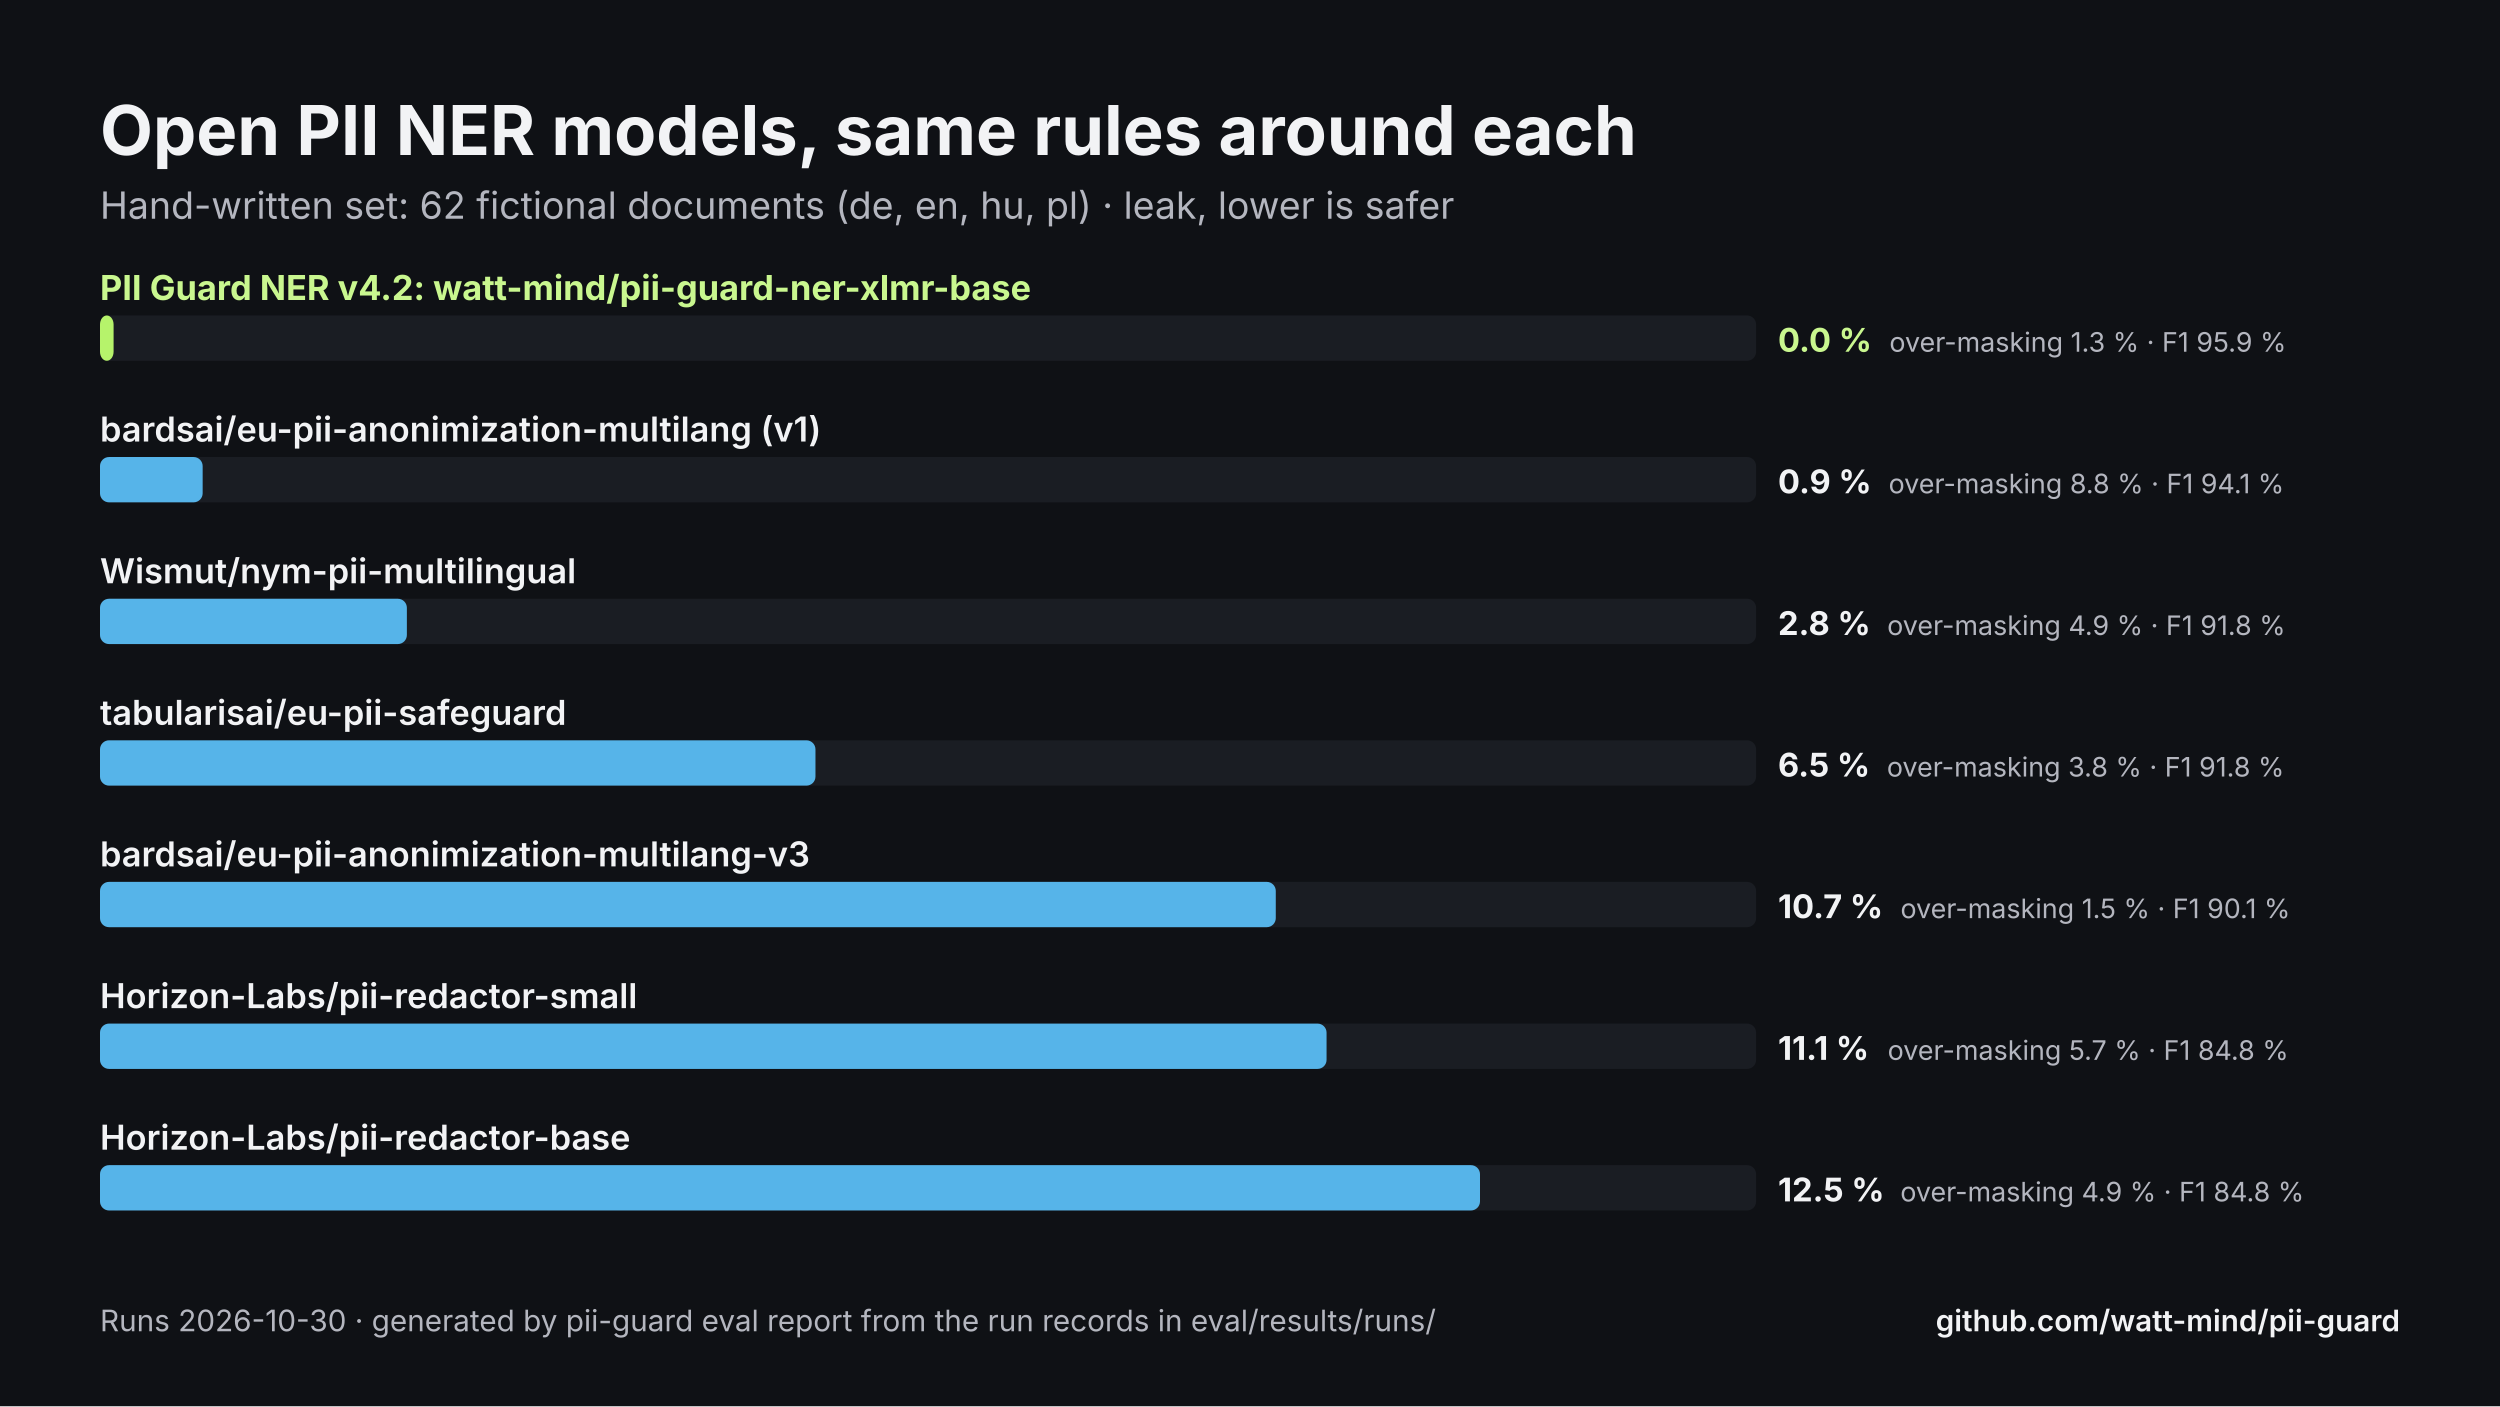
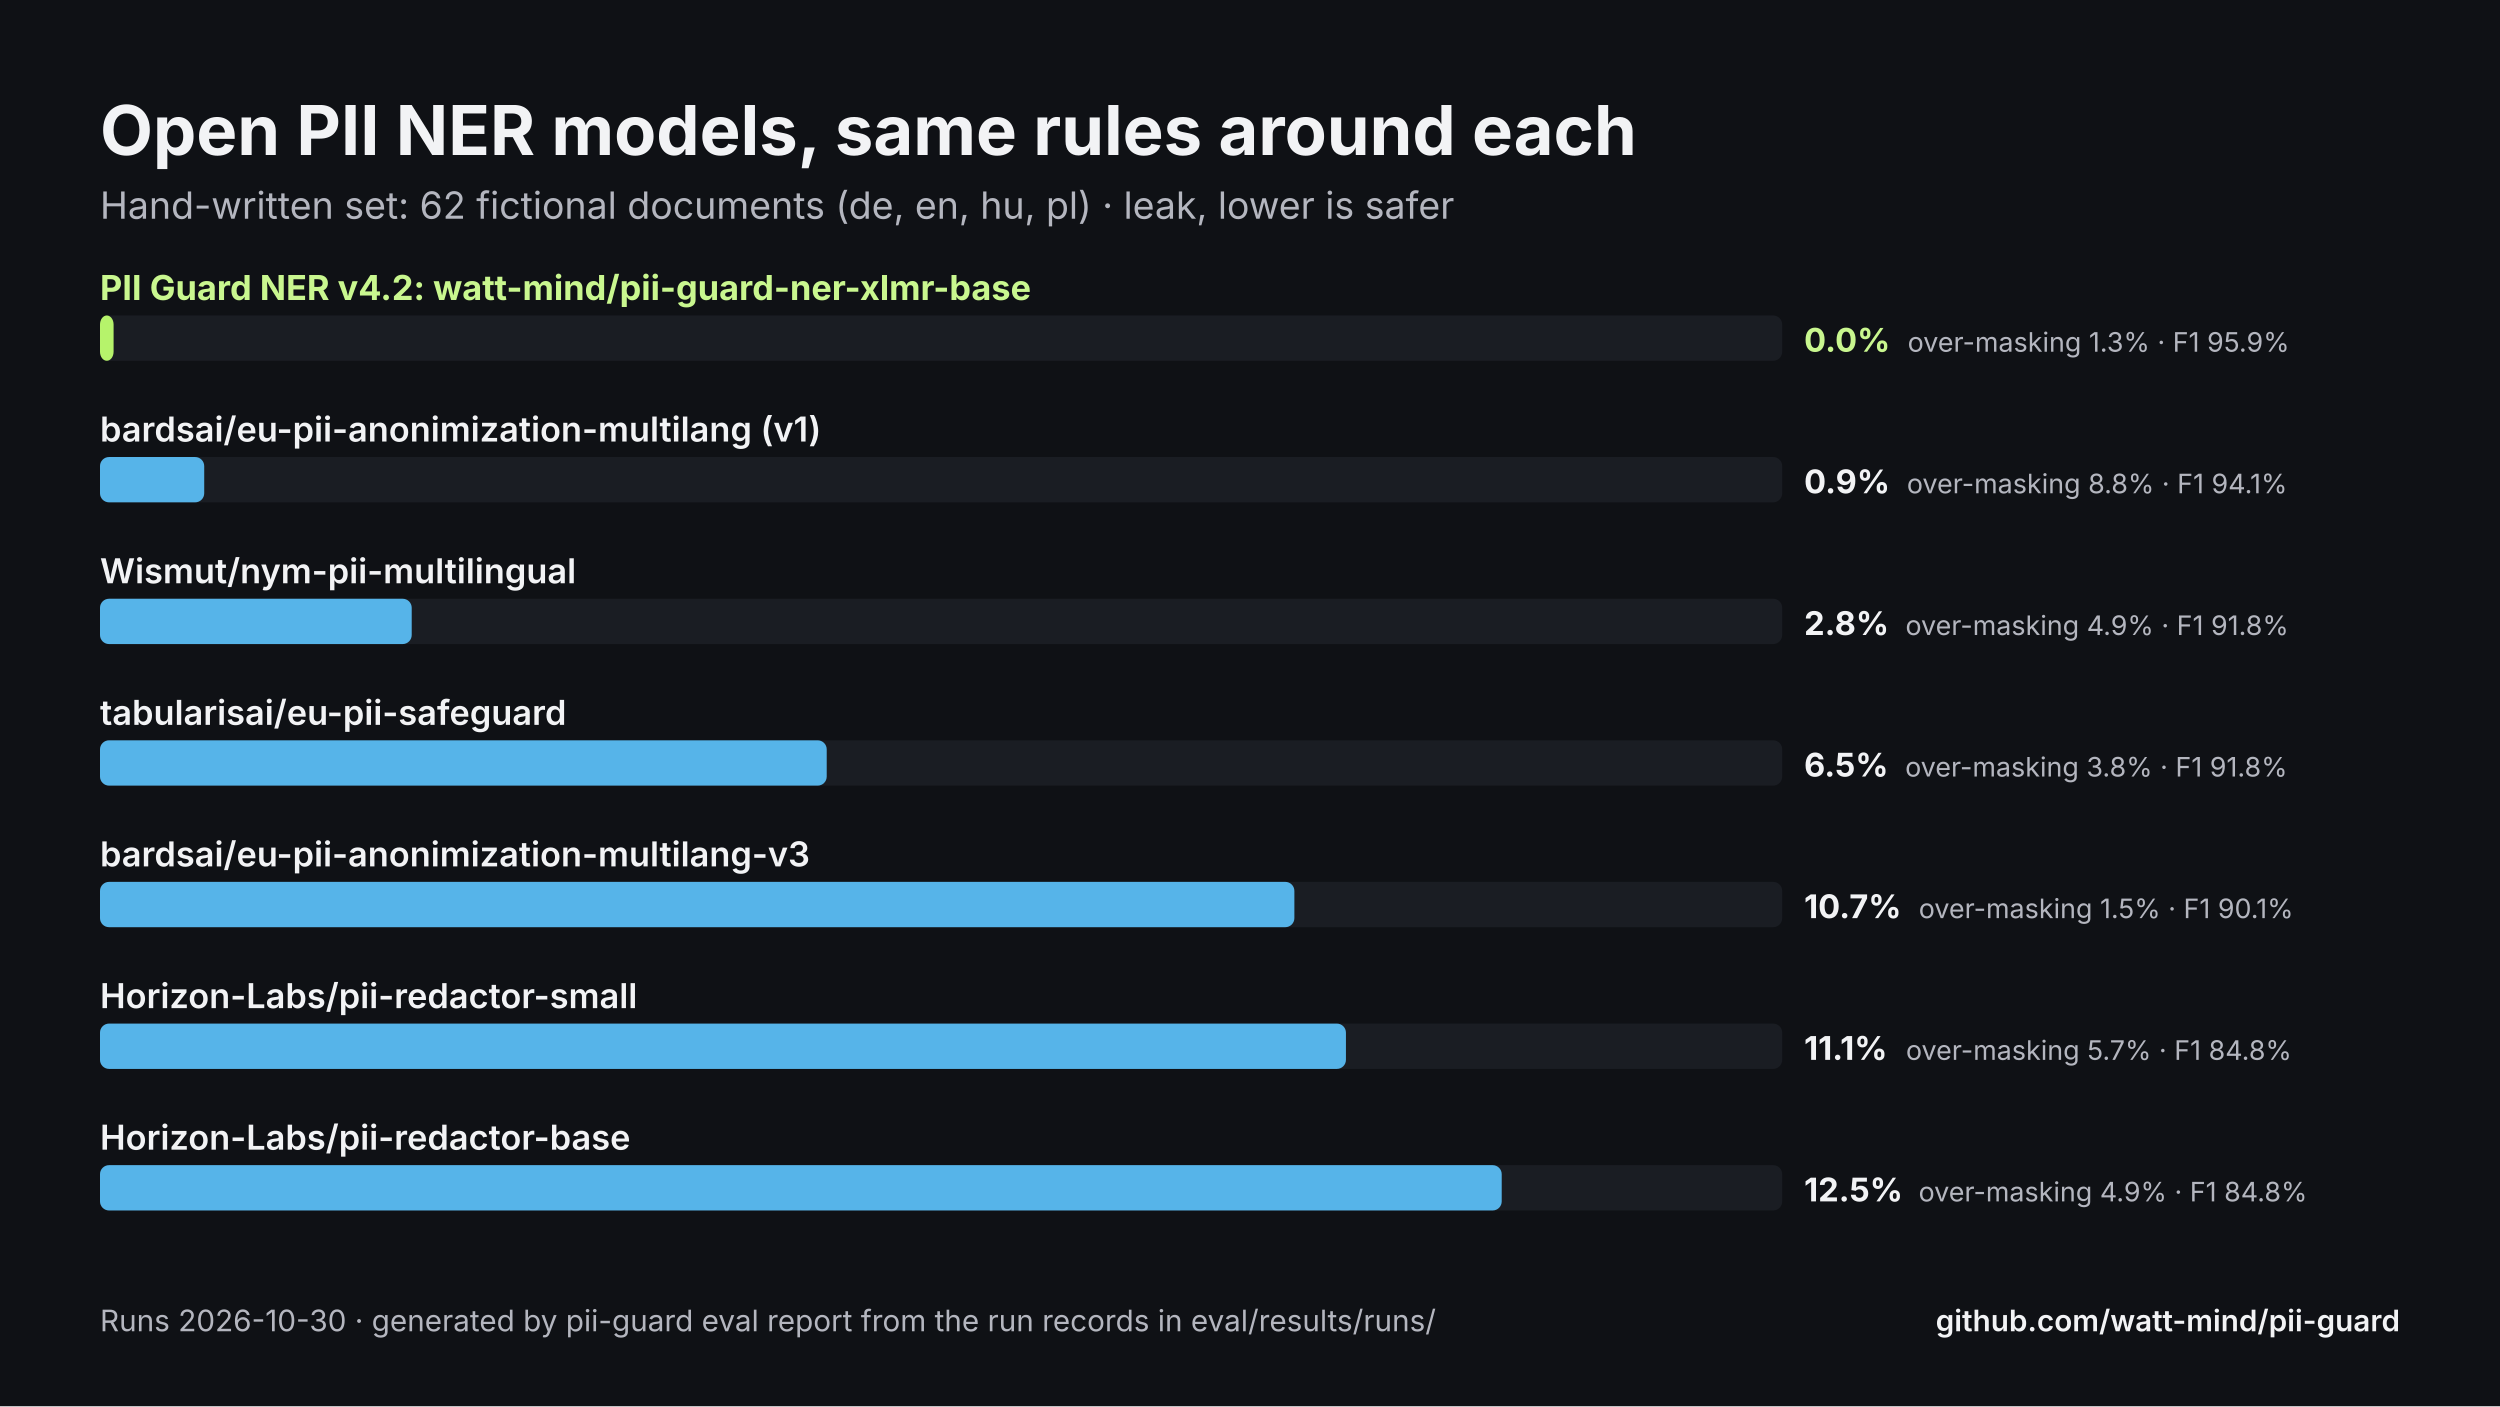
<svg xmlns="http://www.w3.org/2000/svg" viewBox="0 0 1600 900" width="1600" height="900" role="img" aria-labelledby="t d" font-family="Inter, 'Helvetica Neue', Helvetica, Arial, sans-serif">
  <rect x="0" y="0" width="1600" height="900" fill="#0F1115" />
  <text x="64" y="99.2" font-size="44" fill="#F2F3F5" font-weight="700">Open PII NER models, same rules around each</text>
  <text x="64" y="140" font-size="24" fill="#B4B6BF">Hand-written set: 62 fictional documents (de, en, hu, pl) · leak, lower is safer</text>
  <text x="64" y="852" font-size="19" fill="#B4B6BF">Runs 2026-10-30 · generated by pii-guard eval report from the run records in eval/results/runs/</text>
  <text x="1536" y="852" font-size="19" fill="#F2F3F5" text-anchor="end" font-weight="600">github.com/watt-mind/pii-guard</text>
  <text x="64" y="192" font-size="22" fill="#C9F78F" font-weight="700">PII Guard NER v4.2: watt-mind/pii-guard-ner-xlmr-base</text>
-   <rect x="64" y="201.9" width="1059.9" height="29" rx="5.8" fill="#1A1D23" />
+   <rect x="64" y="201.9" width="1076.6" height="29" rx="5.8" fill="#1A1D23" />
  <rect x="64" y="201.9" width="8.7" height="29" rx="5.8" fill="#B6F36B" />
-   <text x="1137.9" y="225.1" font-size="20.9" fill="#C9F78F" font-weight="700">0.0 %</text>
-   <text x="1209.2" y="225.1" font-size="17.2" fill="#B4B6BF">over-masking 1.3 % · F1 95.9 %</text>
+   <text x="1154.6" y="225.1" font-size="20.9" fill="#C9F78F" font-weight="700">0.0%</text>
+   <text x="1220.9" y="225.1" font-size="17.2" fill="#B4B6BF">over-masking 1.3% · F1 95.9%</text>
  <text x="64" y="282.6" font-size="22" fill="#F2F3F5" font-weight="600">bardsai/eu-pii-anonimization-multilang (v1)</text>
-   <rect x="64" y="292.5" width="1059.9" height="29" rx="5.8" fill="#1A1D23" />
-   <rect x="64" y="292.5" width="65.7" height="29" rx="5.8" fill="#56B4E9" />
-   <text x="1137.9" y="315.7" font-size="20.9" fill="#F2F3F5" font-weight="700">0.9 %</text>
-   <text x="1208.7" y="315.7" font-size="17.2" fill="#B4B6BF">over-masking 8.8 % · F1 94.1 %</text>
+   <rect x="64" y="292.5" width="1076.6" height="29" rx="5.8" fill="#1A1D23" />
+   <rect x="64" y="292.5" width="66.7" height="29" rx="5.8" fill="#56B4E9" />
+   <text x="1154.6" y="315.7" font-size="20.9" fill="#F2F3F5" font-weight="700">0.9%</text>
+   <text x="1220.4" y="315.7" font-size="17.2" fill="#B4B6BF">over-masking 8.8% · F1 94.1%</text>
  <text x="64" y="373.3" font-size="22" fill="#F2F3F5" font-weight="600">Wismut/nym-pii-multilingual</text>
-   <rect x="64" y="383.2" width="1059.9" height="29" rx="5.8" fill="#1A1D23" />
-   <rect x="64" y="383.2" width="196.4" height="29" rx="5.8" fill="#56B4E9" />
-   <text x="1137.9" y="406.4" font-size="20.9" fill="#F2F3F5" font-weight="700">2.8 %</text>
-   <text x="1207.8" y="406.4" font-size="17.2" fill="#B4B6BF">over-masking 4.9 % · F1 91.8 %</text>
+   <rect x="64" y="383.2" width="1076.6" height="29" rx="5.8" fill="#1A1D23" />
+   <rect x="64" y="383.2" width="199.5" height="29" rx="5.8" fill="#56B4E9" />
+   <text x="1154.6" y="406.4" font-size="20.9" fill="#F2F3F5" font-weight="700">2.8%</text>
+   <text x="1219.5" y="406.4" font-size="17.2" fill="#B4B6BF">over-masking 4.9% · F1 91.8%</text>
  <text x="64" y="463.9" font-size="22" fill="#F2F3F5" font-weight="600">tabularisai/eu-pii-safeguard</text>
-   <rect x="64" y="473.8" width="1059.9" height="29" rx="5.8" fill="#1A1D23" />
-   <rect x="64" y="473.8" width="457.9" height="29" rx="5.8" fill="#56B4E9" />
-   <text x="1137.9" y="497" font-size="20.9" fill="#F2F3F5" font-weight="700">6.5 %</text>
-   <text x="1207.6" y="497" font-size="17.2" fill="#B4B6BF">over-masking 3.8 % · F1 91.8 %</text>
+   <rect x="64" y="473.8" width="1076.6" height="29" rx="5.8" fill="#1A1D23" />
+   <rect x="64" y="473.8" width="465.1" height="29" rx="5.8" fill="#56B4E9" />
+   <text x="1154.6" y="497" font-size="20.9" fill="#F2F3F5" font-weight="700">6.5%</text>
+   <text x="1219.3" y="497" font-size="17.2" fill="#B4B6BF">over-masking 3.8% · F1 91.8%</text>
  <text x="64" y="554.5" font-size="22" fill="#F2F3F5" font-weight="600">bardsai/eu-pii-anonimization-multilang-v3</text>
-   <rect x="64" y="564.4" width="1059.9" height="29" rx="5.8" fill="#1A1D23" />
-   <rect x="64" y="564.4" width="752.5" height="29" rx="5.8" fill="#56B4E9" />
-   <text x="1137.9" y="587.6" font-size="20.9" fill="#F2F3F5" font-weight="700">10.7 %</text>
-   <text x="1216.3" y="587.6" font-size="17.2" fill="#B4B6BF">over-masking 1.5 % · F1 90.1 %</text>
+   <rect x="64" y="564.4" width="1076.6" height="29" rx="5.8" fill="#1A1D23" />
+   <rect x="64" y="564.4" width="764.4" height="29" rx="5.8" fill="#56B4E9" />
+   <text x="1154.6" y="587.6" font-size="20.9" fill="#F2F3F5" font-weight="700">10.7%</text>
+   <text x="1228" y="587.6" font-size="17.2" fill="#B4B6BF">over-masking 1.5% · F1 90.1%</text>
  <text x="64" y="645.2" font-size="22" fill="#F2F3F5" font-weight="600">Horizon-Labs/pii-redactor-small</text>
-   <rect x="64" y="655.1" width="1059.9" height="29" rx="5.8" fill="#1A1D23" />
-   <rect x="64" y="655.1" width="785" height="29" rx="5.8" fill="#56B4E9" />
-   <text x="1137.9" y="678.3" font-size="20.9" fill="#F2F3F5" font-weight="700">11.1 %</text>
-   <text x="1208.1" y="678.3" font-size="17.2" fill="#B4B6BF">over-masking 5.7 % · F1 84.8 %</text>
+   <rect x="64" y="655.1" width="1076.6" height="29" rx="5.8" fill="#1A1D23" />
+   <rect x="64" y="655.1" width="797.4" height="29" rx="5.8" fill="#56B4E9" />
+   <text x="1154.6" y="678.3" font-size="20.9" fill="#F2F3F5" font-weight="700">11.1%</text>
+   <text x="1219.8" y="678.3" font-size="17.2" fill="#B4B6BF">over-masking 5.7% · F1 84.8%</text>
  <text x="64" y="735.8" font-size="22" fill="#F2F3F5" font-weight="600">Horizon-Labs/pii-redactor-base</text>
-   <rect x="64" y="745.7" width="1059.9" height="29" rx="5.8" fill="#1A1D23" />
-   <rect x="64" y="745.7" width="883.2" height="29" rx="5.8" fill="#56B4E9" />
-   <text x="1137.9" y="768.9" font-size="20.9" fill="#F2F3F5" font-weight="700">12.5 %</text>
-   <text x="1216.2" y="768.9" font-size="17.2" fill="#B4B6BF">over-masking 4.9 % · F1 84.8 %</text>
+   <rect x="64" y="745.7" width="1076.6" height="29" rx="5.8" fill="#1A1D23" />
+   <rect x="64" y="745.7" width="897.1" height="29" rx="5.8" fill="#56B4E9" />
+   <text x="1154.6" y="768.9" font-size="20.9" fill="#F2F3F5" font-weight="700">12.5%</text>
+   <text x="1227.9" y="768.9" font-size="17.2" fill="#B4B6BF">over-masking 4.9% · F1 84.8%</text>
</svg>
